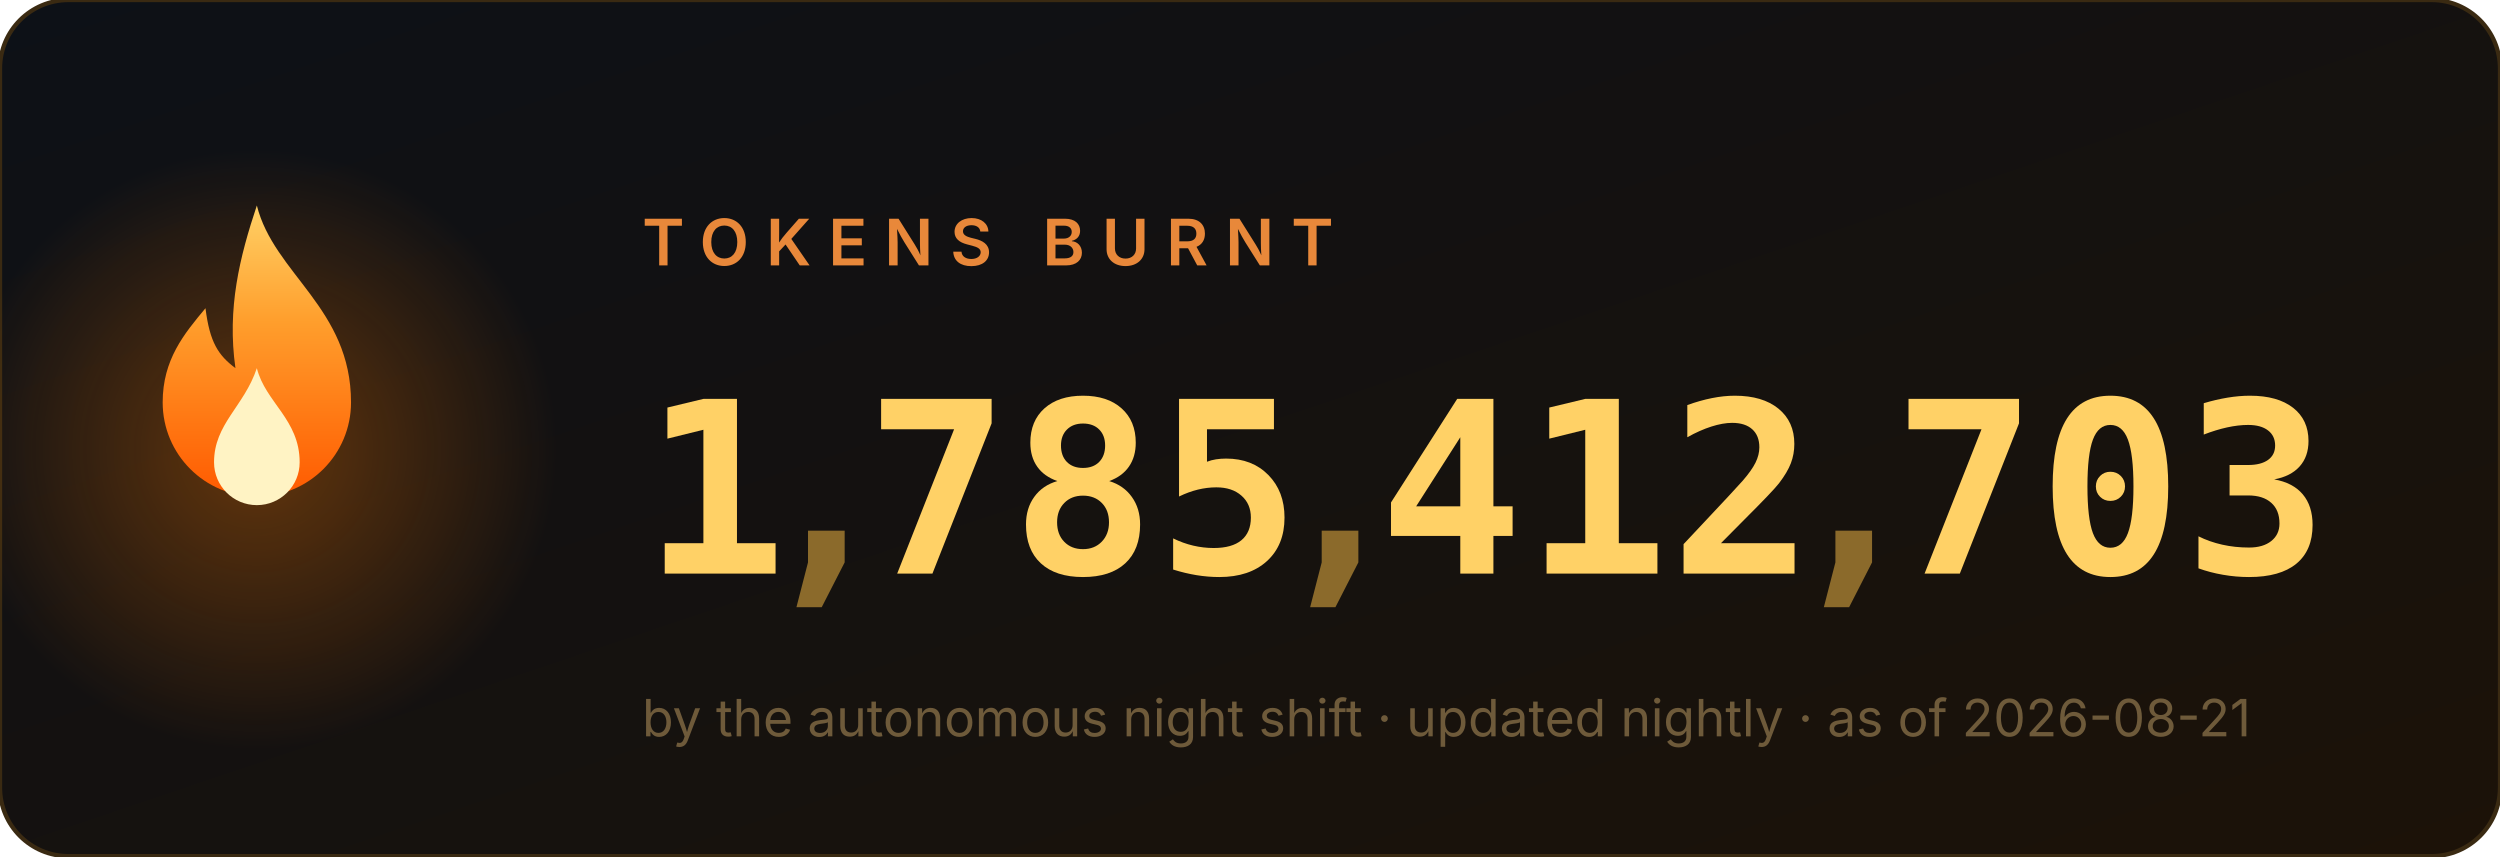
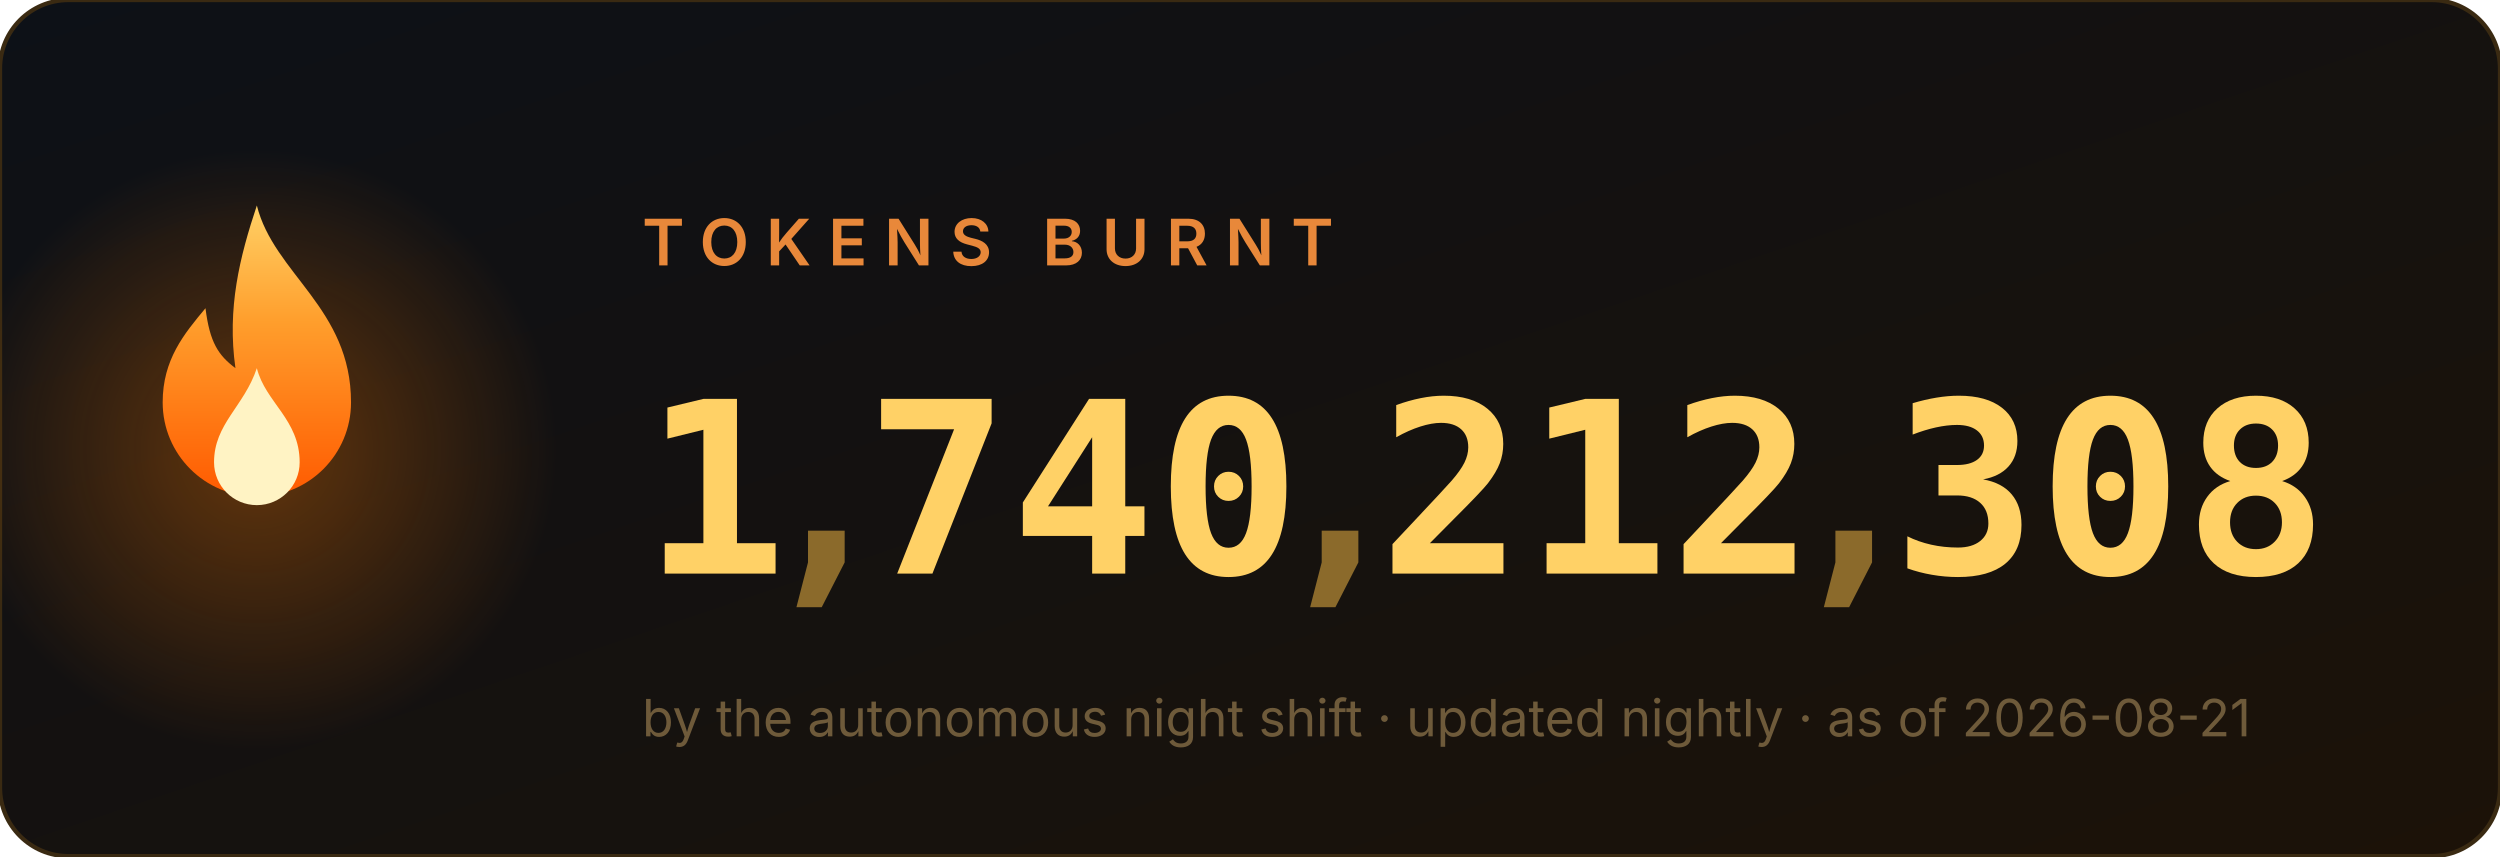
- <svg xmlns="http://www.w3.org/2000/svg" width="584" height="200" viewBox="0 0 584 200" role="img" aria-label="1,785,412,703 tokens burnt">
+ <svg xmlns="http://www.w3.org/2000/svg" width="584" height="200" viewBox="0 0 584 200" role="img" aria-label="1,740,212,308 tokens burnt">
  <style>
.num{font:700 56px ui-monospace,'Cascadia Code',Menlo,Consolas,monospace;fill:#ffd166}
.comma{fill:#8b6a2b}
.label{font:600 15px -apple-system,'Segoe UI',sans-serif;fill:#e8883a;letter-spacing:4px}
.sub{font:400 12px -apple-system,'Segoe UI',sans-serif;fill:#6e5a3a}
</style>
  <defs>
    <linearGradient id="bg" x1="0" y1="0" x2="1" y2="1">
      <stop offset="0" stop-color="#0d1117" />
      <stop offset="1" stop-color="#1c1208" />
    </linearGradient>
    <linearGradient id="fg" x1="0" y1="1" x2="0" y2="0">
      <stop offset="0" stop-color="#ff5a00" />
      <stop offset=".6" stop-color="#ff9e2c" />
      <stop offset="1" stop-color="#ffd166" />
    </linearGradient>
    <radialGradient id="halo">
      <stop offset="0" stop-color="#ff7b00" />
      <stop offset="1" stop-color="#ff7b00" stop-opacity="0" />
    </radialGradient>
  </defs>
  <rect width="584" height="200" rx="16" fill="url(#bg)" stroke="#3a2a12" />
  <circle cx="60" cy="105" r="70" fill="url(#halo)" opacity=".35">
    <animate attributeName="opacity" values=".25;.55;.25" dur="2.2s" repeatCount="indefinite" />
  </circle>
  <g transform="translate(60,128)">
    <g>
      <animateTransform attributeName="transform" type="scale" values="1 1;.95 1.1;1 1" dur="1.6s" repeatCount="indefinite" additive="sum" calcMode="spline" keySplines=".4 0 .6 1;.4 0 .6 1" />
      <path d="M0 -80c4 16 22 24 22 46a22 22 0 1 1-44 0c0-10 5-16 10-22 1 8 3 11 7 14-2-14 1-26 5-38z" fill="url(#fg)" />
      <path d="M0 -42c2 8 10 12 10 22a10 10 0 1 1-20 0c0-9 7-13 10-22z" fill="#fff3c4">
        <animateTransform attributeName="transform" type="scale" values="1 1;1.06 .92;1 1" dur="1.1s" repeatCount="indefinite" additive="sum" calcMode="spline" keySplines=".4 0 .6 1;.4 0 .6 1" />
      </path>
    </g>
  </g>
  <text x="150" y="62" class="label">TOKENS BURNT</text>
  <svg x="150" y="84" width="34" height="64" viewBox="0 0 34 64">
    <g transform="translate(0,-64)">
      <g>
        <animateTransform attributeName="transform" type="translate" values="0 64;0 64;0 0" keyTimes="0;0.000;1" dur="0.97s" begin="0s" fill="freeze" additive="sum" calcMode="spline" keySplines="0 0 1 1;.2 .7 .3 1" />
        <text x="17" y="50" class="num" text-anchor="middle">0</text>
        <text x="17" y="114" class="num" text-anchor="middle">1</text>
        <text x="17" y="178" class="num" text-anchor="middle">2</text>
        <text x="17" y="242" class="num" text-anchor="middle">3</text>
        <text x="17" y="306" class="num" text-anchor="middle">4</text>
        <text x="17" y="370" class="num" text-anchor="middle">5</text>
        <text x="17" y="434" class="num" text-anchor="middle">6</text>
        <text x="17" y="498" class="num" text-anchor="middle">7</text>
        <text x="17" y="562" class="num" text-anchor="middle">8</text>
        <text x="17" y="626" class="num" text-anchor="middle">9</text>
      </g>
    </g>
  </svg>
  <text x="193" y="134" class="num comma" text-anchor="middle">,</text>
  <svg x="202" y="84" width="34" height="64" viewBox="0 0 34 64">
    <g transform="translate(0,-448)">
      <g>
        <animateTransform attributeName="transform" type="translate" values="0 448;0 448;0 0" keyTimes="0;0.147;1" dur="1.63s" begin="0s" fill="freeze" additive="sum" calcMode="spline" keySplines="0 0 1 1;.2 .7 .3 1" />
        <text x="17" y="50" class="num" text-anchor="middle">0</text>
        <text x="17" y="114" class="num" text-anchor="middle">1</text>
        <text x="17" y="178" class="num" text-anchor="middle">2</text>
        <text x="17" y="242" class="num" text-anchor="middle">3</text>
        <text x="17" y="306" class="num" text-anchor="middle">4</text>
        <text x="17" y="370" class="num" text-anchor="middle">5</text>
        <text x="17" y="434" class="num" text-anchor="middle">6</text>
        <text x="17" y="498" class="num" text-anchor="middle">7</text>
        <text x="17" y="562" class="num" text-anchor="middle">8</text>
        <text x="17" y="626" class="num" text-anchor="middle">9</text>
      </g>
    </g>
  </svg>
  <svg x="236" y="84" width="34" height="64" viewBox="0 0 34 64">
-     <g transform="translate(0,-512)">
-       <g>
-         <animateTransform attributeName="transform" type="translate" values="0 512;0 512;0 0" keyTimes="0;0.198;1" dur="1.82s" begin="0s" fill="freeze" additive="sum" calcMode="spline" keySplines="0 0 1 1;.2 .7 .3 1" />
+     <g transform="translate(0,-256)">
+       <g>
+         <animateTransform attributeName="transform" type="translate" values="0 256;0 256;0 0" keyTimes="0;0.234;1" dur="1.54s" begin="0s" fill="freeze" additive="sum" calcMode="spline" keySplines="0 0 1 1;.2 .7 .3 1" />
        <text x="17" y="50" class="num" text-anchor="middle">0</text>
        <text x="17" y="114" class="num" text-anchor="middle">1</text>
        <text x="17" y="178" class="num" text-anchor="middle">2</text>
        <text x="17" y="242" class="num" text-anchor="middle">3</text>
        <text x="17" y="306" class="num" text-anchor="middle">4</text>
        <text x="17" y="370" class="num" text-anchor="middle">5</text>
        <text x="17" y="434" class="num" text-anchor="middle">6</text>
        <text x="17" y="498" class="num" text-anchor="middle">7</text>
        <text x="17" y="562" class="num" text-anchor="middle">8</text>
        <text x="17" y="626" class="num" text-anchor="middle">9</text>
      </g>
    </g>
  </svg>
  <svg x="270" y="84" width="34" height="64" viewBox="0 0 34 64">
-     <g transform="translate(0,-320)">
-       <g>
-         <animateTransform attributeName="transform" type="translate" values="0 320;0 320;0 0" keyTimes="0;0.277;1" dur="1.73s" begin="0s" fill="freeze" additive="sum" calcMode="spline" keySplines="0 0 1 1;.2 .7 .3 1" />
+     <g transform="translate(0,0)">
+       <g>
+         <animateTransform attributeName="transform" type="translate" values="0 0;0 0;0 0" keyTimes="0;0.348;1" dur="1.38s" begin="0s" fill="freeze" additive="sum" calcMode="spline" keySplines="0 0 1 1;.2 .7 .3 1" />
        <text x="17" y="50" class="num" text-anchor="middle">0</text>
        <text x="17" y="114" class="num" text-anchor="middle">1</text>
        <text x="17" y="178" class="num" text-anchor="middle">2</text>
        <text x="17" y="242" class="num" text-anchor="middle">3</text>
        <text x="17" y="306" class="num" text-anchor="middle">4</text>
        <text x="17" y="370" class="num" text-anchor="middle">5</text>
        <text x="17" y="434" class="num" text-anchor="middle">6</text>
        <text x="17" y="498" class="num" text-anchor="middle">7</text>
        <text x="17" y="562" class="num" text-anchor="middle">8</text>
        <text x="17" y="626" class="num" text-anchor="middle">9</text>
      </g>
    </g>
  </svg>
  <text x="313" y="134" class="num comma" text-anchor="middle">,</text>
  <svg x="322" y="84" width="34" height="64" viewBox="0 0 34 64">
-     <g transform="translate(0,-256)">
-       <g>
-         <animateTransform attributeName="transform" type="translate" values="0 256;0 256;0 0" keyTimes="0;0.379;1" dur="1.90s" begin="0s" fill="freeze" additive="sum" calcMode="spline" keySplines="0 0 1 1;.2 .7 .3 1" />
+     <g transform="translate(0,-128)">
+       <g>
+         <animateTransform attributeName="transform" type="translate" values="0 128;0 128;0 0" keyTimes="0;0.409;1" dur="1.76s" begin="0s" fill="freeze" additive="sum" calcMode="spline" keySplines="0 0 1 1;.2 .7 .3 1" />
        <text x="17" y="50" class="num" text-anchor="middle">0</text>
        <text x="17" y="114" class="num" text-anchor="middle">1</text>
        <text x="17" y="178" class="num" text-anchor="middle">2</text>
        <text x="17" y="242" class="num" text-anchor="middle">3</text>
        <text x="17" y="306" class="num" text-anchor="middle">4</text>
        <text x="17" y="370" class="num" text-anchor="middle">5</text>
        <text x="17" y="434" class="num" text-anchor="middle">6</text>
        <text x="17" y="498" class="num" text-anchor="middle">7</text>
        <text x="17" y="562" class="num" text-anchor="middle">8</text>
        <text x="17" y="626" class="num" text-anchor="middle">9</text>
      </g>
    </g>
  </svg>
  <svg x="356" y="84" width="34" height="64" viewBox="0 0 34 64">
    <g transform="translate(0,-64)">
      <g>
        <animateTransform attributeName="transform" type="translate" values="0 64;0 64;0 0" keyTimes="0;0.464;1" dur="1.81s" begin="0s" fill="freeze" additive="sum" calcMode="spline" keySplines="0 0 1 1;.2 .7 .3 1" />
        <text x="17" y="50" class="num" text-anchor="middle">0</text>
        <text x="17" y="114" class="num" text-anchor="middle">1</text>
        <text x="17" y="178" class="num" text-anchor="middle">2</text>
        <text x="17" y="242" class="num" text-anchor="middle">3</text>
        <text x="17" y="306" class="num" text-anchor="middle">4</text>
        <text x="17" y="370" class="num" text-anchor="middle">5</text>
        <text x="17" y="434" class="num" text-anchor="middle">6</text>
        <text x="17" y="498" class="num" text-anchor="middle">7</text>
        <text x="17" y="562" class="num" text-anchor="middle">8</text>
        <text x="17" y="626" class="num" text-anchor="middle">9</text>
      </g>
    </g>
  </svg>
  <svg x="390" y="84" width="34" height="64" viewBox="0 0 34 64">
    <g transform="translate(0,-128)">
      <g>
        <animateTransform attributeName="transform" type="translate" values="0 128;0 128;0 0" keyTimes="0;0.480;1" dur="2.00s" begin="0s" fill="freeze" additive="sum" calcMode="spline" keySplines="0 0 1 1;.2 .7 .3 1" />
        <text x="17" y="50" class="num" text-anchor="middle">0</text>
        <text x="17" y="114" class="num" text-anchor="middle">1</text>
        <text x="17" y="178" class="num" text-anchor="middle">2</text>
        <text x="17" y="242" class="num" text-anchor="middle">3</text>
        <text x="17" y="306" class="num" text-anchor="middle">4</text>
        <text x="17" y="370" class="num" text-anchor="middle">5</text>
        <text x="17" y="434" class="num" text-anchor="middle">6</text>
        <text x="17" y="498" class="num" text-anchor="middle">7</text>
        <text x="17" y="562" class="num" text-anchor="middle">8</text>
        <text x="17" y="626" class="num" text-anchor="middle">9</text>
      </g>
    </g>
  </svg>
  <text x="433" y="134" class="num comma" text-anchor="middle">,</text>
  <svg x="442" y="84" width="34" height="64" viewBox="0 0 34 64">
-     <g transform="translate(0,-448)">
-       <g>
-         <animateTransform attributeName="transform" type="translate" values="0 448;0 448;0 0" keyTimes="0;0.463;1" dur="2.59s" begin="0s" fill="freeze" additive="sum" calcMode="spline" keySplines="0 0 1 1;.2 .7 .3 1" />
+     <g transform="translate(0,-192)">
+       <g>
+         <animateTransform attributeName="transform" type="translate" values="0 192;0 192;0 0" keyTimes="0;0.519;1" dur="2.31s" begin="0s" fill="freeze" additive="sum" calcMode="spline" keySplines="0 0 1 1;.2 .7 .3 1" />
        <text x="17" y="50" class="num" text-anchor="middle">0</text>
        <text x="17" y="114" class="num" text-anchor="middle">1</text>
        <text x="17" y="178" class="num" text-anchor="middle">2</text>
        <text x="17" y="242" class="num" text-anchor="middle">3</text>
        <text x="17" y="306" class="num" text-anchor="middle">4</text>
        <text x="17" y="370" class="num" text-anchor="middle">5</text>
        <text x="17" y="434" class="num" text-anchor="middle">6</text>
        <text x="17" y="498" class="num" text-anchor="middle">7</text>
        <text x="17" y="562" class="num" text-anchor="middle">8</text>
        <text x="17" y="626" class="num" text-anchor="middle">9</text>
      </g>
    </g>
  </svg>
  <svg x="476" y="84" width="34" height="64" viewBox="0 0 34 64">
    <g transform="translate(0,0)">
      <g>
        <animateTransform attributeName="transform" type="translate" values="0 0;0 0;0 0" keyTimes="0;0.595;1" dur="2.22s" begin="0s" fill="freeze" additive="sum" calcMode="spline" keySplines="0 0 1 1;.2 .7 .3 1" />
        <text x="17" y="50" class="num" text-anchor="middle">0</text>
        <text x="17" y="114" class="num" text-anchor="middle">1</text>
        <text x="17" y="178" class="num" text-anchor="middle">2</text>
        <text x="17" y="242" class="num" text-anchor="middle">3</text>
        <text x="17" y="306" class="num" text-anchor="middle">4</text>
        <text x="17" y="370" class="num" text-anchor="middle">5</text>
        <text x="17" y="434" class="num" text-anchor="middle">6</text>
        <text x="17" y="498" class="num" text-anchor="middle">7</text>
        <text x="17" y="562" class="num" text-anchor="middle">8</text>
        <text x="17" y="626" class="num" text-anchor="middle">9</text>
      </g>
    </g>
  </svg>
  <svg x="510" y="84" width="34" height="64" viewBox="0 0 34 64">
-     <g transform="translate(0,-192)">
-       <g>
-         <animateTransform attributeName="transform" type="translate" values="0 192;0 192;0 0" keyTimes="0;0.565;1" dur="2.55s" begin="0s" fill="freeze" additive="sum" calcMode="spline" keySplines="0 0 1 1;.2 .7 .3 1" />
+     <g transform="translate(0,-512)">
+       <g>
+         <animateTransform attributeName="transform" type="translate" values="0 512;0 512;0 0" keyTimes="0;0.497;1" dur="2.90s" begin="0s" fill="freeze" additive="sum" calcMode="spline" keySplines="0 0 1 1;.2 .7 .3 1" />
        <text x="17" y="50" class="num" text-anchor="middle">0</text>
        <text x="17" y="114" class="num" text-anchor="middle">1</text>
        <text x="17" y="178" class="num" text-anchor="middle">2</text>
        <text x="17" y="242" class="num" text-anchor="middle">3</text>
        <text x="17" y="306" class="num" text-anchor="middle">4</text>
        <text x="17" y="370" class="num" text-anchor="middle">5</text>
        <text x="17" y="434" class="num" text-anchor="middle">6</text>
        <text x="17" y="498" class="num" text-anchor="middle">7</text>
        <text x="17" y="562" class="num" text-anchor="middle">8</text>
        <text x="17" y="626" class="num" text-anchor="middle">9</text>
      </g>
    </g>
  </svg>
  <text x="150" y="172" class="sub">by the autonomous night shift · updated nightly · as of 2026-08-21</text>
</svg>
